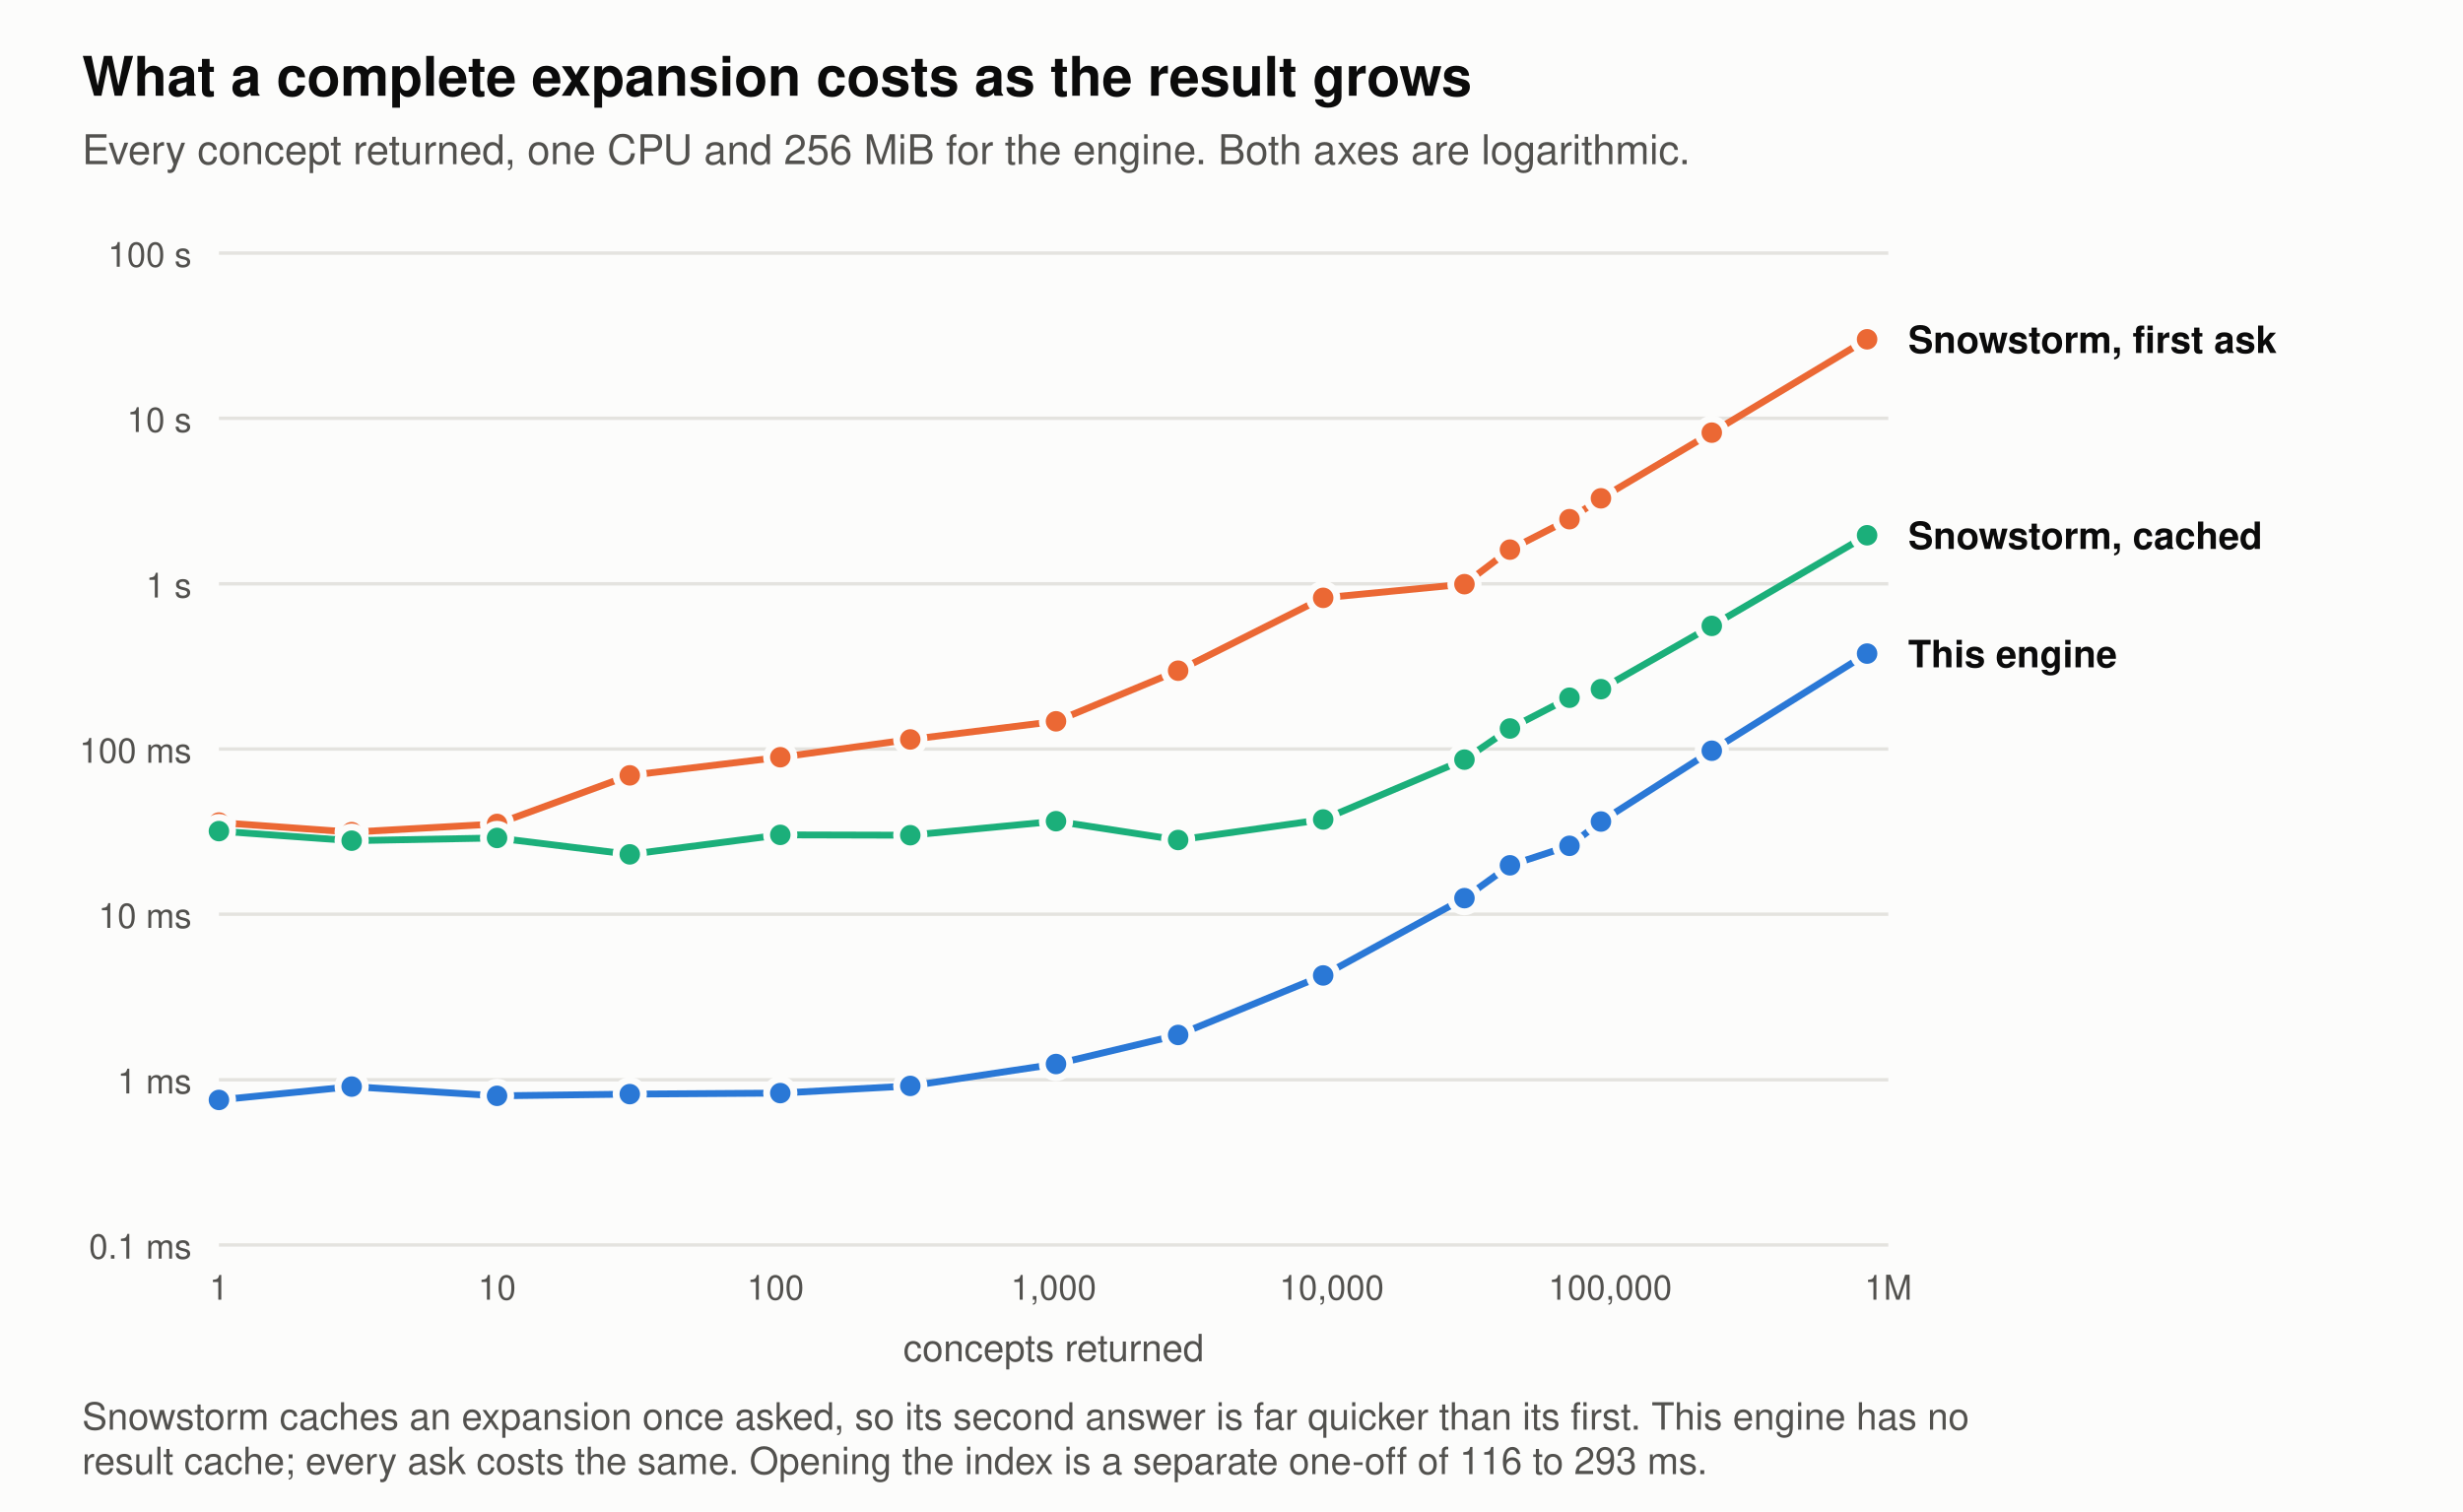
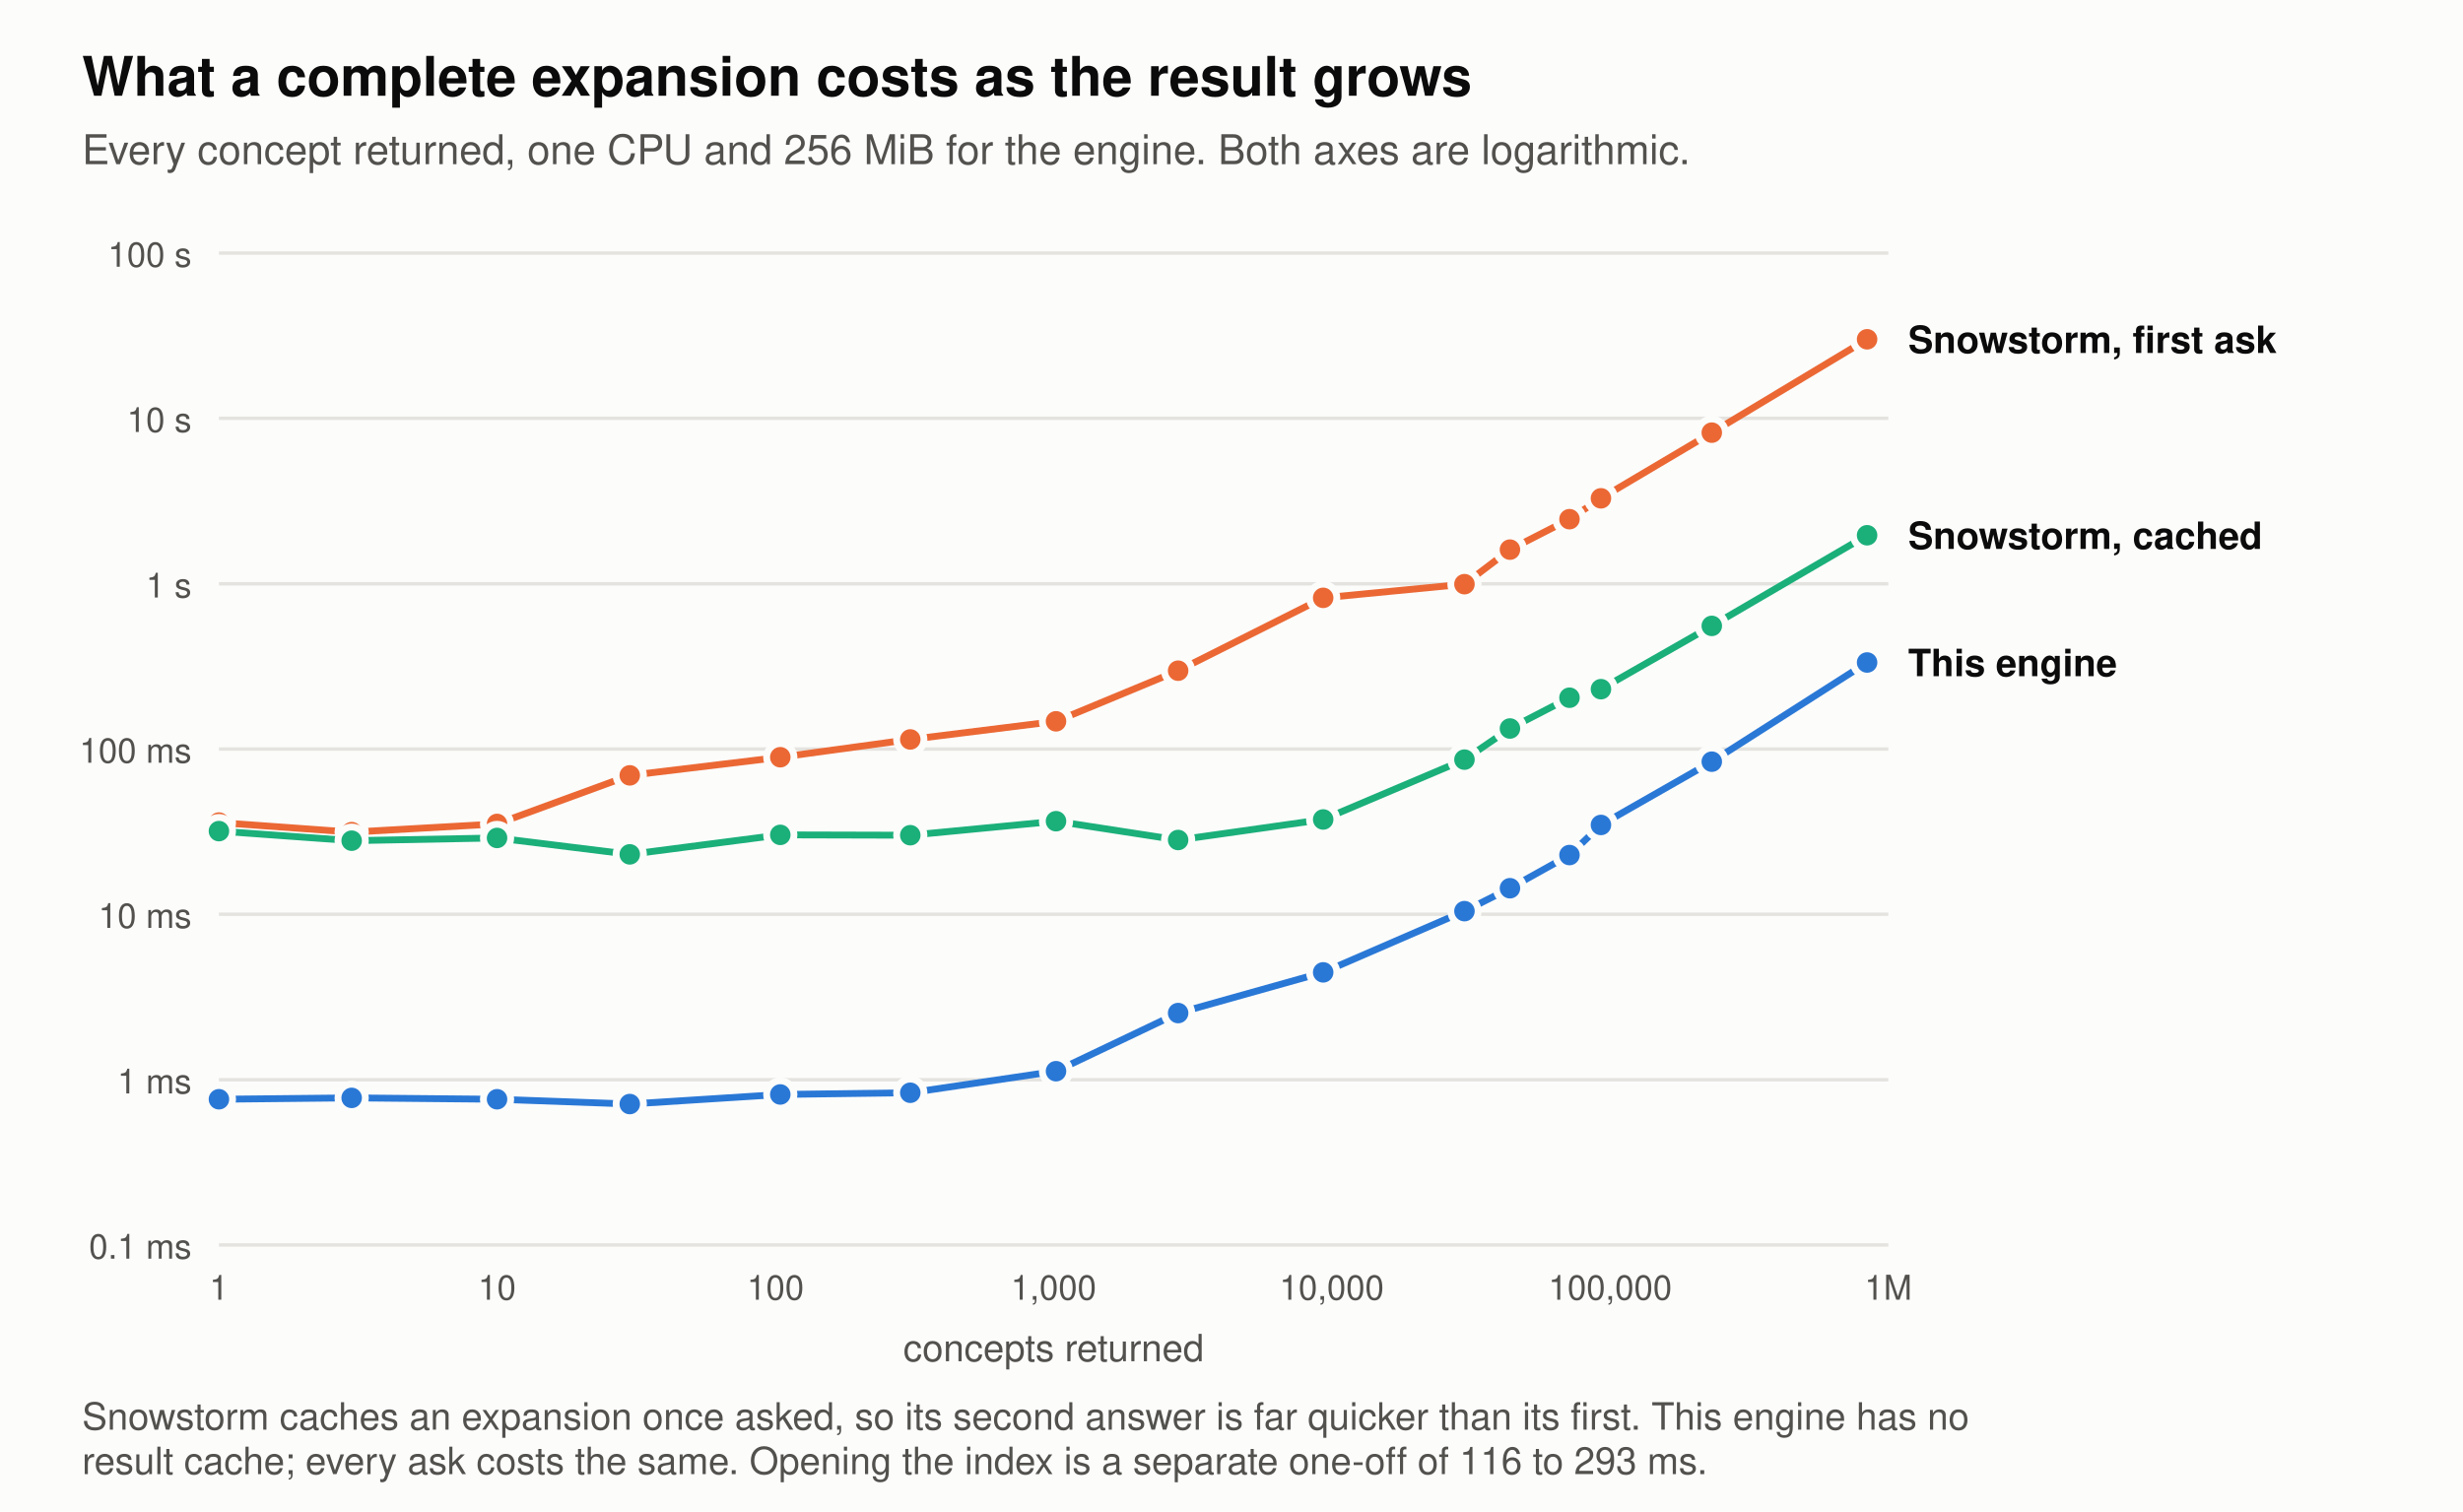
<svg xmlns="http://www.w3.org/2000/svg" width="720" height="442" viewBox="0 0 720 442" font-family="-apple-system,BlinkMacSystemFont,'Segoe UI',Helvetica,Arial,sans-serif" role="img" aria-label="What a complete expansion costs as the result grows">
  <rect width="720" height="442" fill="#fcfcfb" />
  <text x="24" y="28" font-size="16" font-weight="600" fill="#0b0b0b">What a complete expansion costs as the result grows</text>
  <text x="24" y="48" font-size="12" fill="#52514e">Every concept returned, one CPU and 256 MiB for the engine. Both axes are logarithmic.</text>
  <line x1="64" y1="364.0" x2="552" y2="364.0" stroke="#e4e3df" stroke-width="1" />
  <text x="56" y="368.0" font-size="10" text-anchor="end" fill="#52514e">0.1 ms</text>
  <line x1="64" y1="315.7" x2="552" y2="315.7" stroke="#e4e3df" stroke-width="1" />
  <text x="56" y="319.7" font-size="10" text-anchor="end" fill="#52514e">1 ms</text>
  <line x1="64" y1="267.3" x2="552" y2="267.3" stroke="#e4e3df" stroke-width="1" />
  <text x="56" y="271.3" font-size="10" text-anchor="end" fill="#52514e">10 ms</text>
  <line x1="64" y1="219.0" x2="552" y2="219.0" stroke="#e4e3df" stroke-width="1" />
  <text x="56" y="223.0" font-size="10" text-anchor="end" fill="#52514e">100 ms</text>
  <line x1="64" y1="170.7" x2="552" y2="170.7" stroke="#e4e3df" stroke-width="1" />
  <text x="56" y="174.7" font-size="10" text-anchor="end" fill="#52514e">1 s</text>
  <line x1="64" y1="122.3" x2="552" y2="122.3" stroke="#e4e3df" stroke-width="1" />
  <text x="56" y="126.3" font-size="10" text-anchor="end" fill="#52514e">10 s</text>
  <line x1="64" y1="74.0" x2="552" y2="74.0" stroke="#e4e3df" stroke-width="1" />
  <text x="56" y="78.0" font-size="10" text-anchor="end" fill="#52514e">100 s</text>
  <text x="64.0" y="380" font-size="10" text-anchor="middle" fill="#52514e">1</text>
  <text x="145.3" y="380" font-size="10" text-anchor="middle" fill="#52514e">10</text>
  <text x="226.7" y="380" font-size="10" text-anchor="middle" fill="#52514e">100</text>
  <text x="308.0" y="380" font-size="10" text-anchor="middle" fill="#52514e">1,000</text>
  <text x="389.3" y="380" font-size="10" text-anchor="middle" fill="#52514e">10,000</text>
  <text x="470.7" y="380" font-size="10" text-anchor="middle" fill="#52514e">100,000</text>
  <text x="552.0" y="380" font-size="10" text-anchor="middle" fill="#52514e">1M</text>
  <text x="308" y="398" font-size="11" text-anchor="middle" fill="#52514e">concepts returned</text>
-   <polyline points="64.0,321.6 102.8,317.7 145.3,320.4 184.1,319.9 228.1,319.6 266.1,317.5 308.7,311.1 344.4,302.6 386.8,285.2 428.1,262.6 441.4,253.0 458.8,247.3 468.0,240.2 500.4,219.5 545.8,191.1" fill="none" stroke="#2a78d6" stroke-width="2" stroke-linejoin="round" stroke-linecap="round" />
-   <circle cx="64.0" cy="321.6" r="4" fill="#2a78d6" stroke="#fcfcfb" stroke-width="2" />
-   <circle cx="102.8" cy="317.7" r="4" fill="#2a78d6" stroke="#fcfcfb" stroke-width="2" />
-   <circle cx="145.3" cy="320.4" r="4" fill="#2a78d6" stroke="#fcfcfb" stroke-width="2" />
-   <circle cx="184.1" cy="319.9" r="4" fill="#2a78d6" stroke="#fcfcfb" stroke-width="2" />
-   <circle cx="228.1" cy="319.6" r="4" fill="#2a78d6" stroke="#fcfcfb" stroke-width="2" />
-   <circle cx="266.1" cy="317.5" r="4" fill="#2a78d6" stroke="#fcfcfb" stroke-width="2" />
-   <circle cx="308.7" cy="311.1" r="4" fill="#2a78d6" stroke="#fcfcfb" stroke-width="2" />
-   <circle cx="344.4" cy="302.6" r="4" fill="#2a78d6" stroke="#fcfcfb" stroke-width="2" />
-   <circle cx="386.8" cy="285.2" r="4" fill="#2a78d6" stroke="#fcfcfb" stroke-width="2" />
-   <circle cx="428.1" cy="262.6" r="4" fill="#2a78d6" stroke="#fcfcfb" stroke-width="2" />
-   <circle cx="441.4" cy="253.0" r="4" fill="#2a78d6" stroke="#fcfcfb" stroke-width="2" />
-   <circle cx="458.8" cy="247.3" r="4" fill="#2a78d6" stroke="#fcfcfb" stroke-width="2" />
-   <circle cx="468.0" cy="240.2" r="4" fill="#2a78d6" stroke="#fcfcfb" stroke-width="2" />
-   <circle cx="500.4" cy="219.5" r="4" fill="#2a78d6" stroke="#fcfcfb" stroke-width="2" />
-   <circle cx="545.8" cy="191.1" r="4" fill="#2a78d6" stroke="#fcfcfb" stroke-width="2" />
-   <text x="557.8" y="195.1" font-size="11" font-weight="600" fill="#0b0b0b">This engine</text>
+   <polyline points="64.0,321.4 102.8,321.0 145.3,321.4 184.1,322.8 228.1,320.0 266.1,319.5 308.7,313.2 344.4,296.2 386.8,284.3 428.1,266.4 441.4,259.7 458.8,250.0 468.0,241.2 500.4,222.7 545.8,193.7" fill="none" stroke="#2a78d6" stroke-width="2" stroke-linejoin="round" stroke-linecap="round" />
+   <circle cx="64.0" cy="321.4" r="4" fill="#2a78d6" stroke="#fcfcfb" stroke-width="2" />
+   <circle cx="102.8" cy="321.0" r="4" fill="#2a78d6" stroke="#fcfcfb" stroke-width="2" />
+   <circle cx="145.3" cy="321.4" r="4" fill="#2a78d6" stroke="#fcfcfb" stroke-width="2" />
+   <circle cx="184.1" cy="322.8" r="4" fill="#2a78d6" stroke="#fcfcfb" stroke-width="2" />
+   <circle cx="228.1" cy="320.0" r="4" fill="#2a78d6" stroke="#fcfcfb" stroke-width="2" />
+   <circle cx="266.1" cy="319.5" r="4" fill="#2a78d6" stroke="#fcfcfb" stroke-width="2" />
+   <circle cx="308.7" cy="313.2" r="4" fill="#2a78d6" stroke="#fcfcfb" stroke-width="2" />
+   <circle cx="344.4" cy="296.2" r="4" fill="#2a78d6" stroke="#fcfcfb" stroke-width="2" />
+   <circle cx="386.8" cy="284.3" r="4" fill="#2a78d6" stroke="#fcfcfb" stroke-width="2" />
+   <circle cx="428.1" cy="266.4" r="4" fill="#2a78d6" stroke="#fcfcfb" stroke-width="2" />
+   <circle cx="441.4" cy="259.7" r="4" fill="#2a78d6" stroke="#fcfcfb" stroke-width="2" />
+   <circle cx="458.8" cy="250.0" r="4" fill="#2a78d6" stroke="#fcfcfb" stroke-width="2" />
+   <circle cx="468.0" cy="241.2" r="4" fill="#2a78d6" stroke="#fcfcfb" stroke-width="2" />
+   <circle cx="500.4" cy="222.7" r="4" fill="#2a78d6" stroke="#fcfcfb" stroke-width="2" />
+   <circle cx="545.8" cy="193.7" r="4" fill="#2a78d6" stroke="#fcfcfb" stroke-width="2" />
+   <text x="557.8" y="197.7" font-size="11" font-weight="600" fill="#0b0b0b">This engine</text>
  <polyline points="64.0,240.5 102.8,243.3 145.3,240.9 184.1,226.7 228.1,221.4 266.1,216.2 308.7,210.9 344.4,196.1 386.8,174.8 428.1,170.8 441.4,160.7 458.8,151.8 468.0,145.7 500.4,126.5 545.8,99.2" fill="none" stroke="#eb6834" stroke-width="2" stroke-linejoin="round" stroke-linecap="round" />
  <circle cx="64.0" cy="240.5" r="4" fill="#eb6834" stroke="#fcfcfb" stroke-width="2" />
  <circle cx="102.8" cy="243.3" r="4" fill="#eb6834" stroke="#fcfcfb" stroke-width="2" />
  <circle cx="145.3" cy="240.9" r="4" fill="#eb6834" stroke="#fcfcfb" stroke-width="2" />
  <circle cx="184.1" cy="226.7" r="4" fill="#eb6834" stroke="#fcfcfb" stroke-width="2" />
  <circle cx="228.1" cy="221.4" r="4" fill="#eb6834" stroke="#fcfcfb" stroke-width="2" />
  <circle cx="266.1" cy="216.2" r="4" fill="#eb6834" stroke="#fcfcfb" stroke-width="2" />
  <circle cx="308.7" cy="210.9" r="4" fill="#eb6834" stroke="#fcfcfb" stroke-width="2" />
  <circle cx="344.4" cy="196.1" r="4" fill="#eb6834" stroke="#fcfcfb" stroke-width="2" />
  <circle cx="386.8" cy="174.8" r="4" fill="#eb6834" stroke="#fcfcfb" stroke-width="2" />
  <circle cx="428.1" cy="170.8" r="4" fill="#eb6834" stroke="#fcfcfb" stroke-width="2" />
  <circle cx="441.4" cy="160.7" r="4" fill="#eb6834" stroke="#fcfcfb" stroke-width="2" />
  <circle cx="458.8" cy="151.8" r="4" fill="#eb6834" stroke="#fcfcfb" stroke-width="2" />
  <circle cx="468.0" cy="145.7" r="4" fill="#eb6834" stroke="#fcfcfb" stroke-width="2" />
  <circle cx="500.4" cy="126.5" r="4" fill="#eb6834" stroke="#fcfcfb" stroke-width="2" />
  <circle cx="545.8" cy="99.2" r="4" fill="#eb6834" stroke="#fcfcfb" stroke-width="2" />
  <text x="557.8" y="103.2" font-size="11" font-weight="600" fill="#0b0b0b">Snowstorm, first ask</text>
  <polyline points="64.0,243.0 102.8,245.8 145.3,245.0 184.1,249.8 228.1,244.1 266.1,244.2 308.7,240.1 344.4,245.6 386.8,239.6 428.1,222.1 441.4,213.0 458.8,204.0 468.0,201.5 500.4,183.0 545.8,156.5" fill="none" stroke="#1baf7a" stroke-width="2" stroke-linejoin="round" stroke-linecap="round" />
  <circle cx="64.0" cy="243.0" r="4" fill="#1baf7a" stroke="#fcfcfb" stroke-width="2" />
  <circle cx="102.8" cy="245.8" r="4" fill="#1baf7a" stroke="#fcfcfb" stroke-width="2" />
  <circle cx="145.3" cy="245.0" r="4" fill="#1baf7a" stroke="#fcfcfb" stroke-width="2" />
  <circle cx="184.1" cy="249.8" r="4" fill="#1baf7a" stroke="#fcfcfb" stroke-width="2" />
  <circle cx="228.1" cy="244.1" r="4" fill="#1baf7a" stroke="#fcfcfb" stroke-width="2" />
  <circle cx="266.1" cy="244.2" r="4" fill="#1baf7a" stroke="#fcfcfb" stroke-width="2" />
  <circle cx="308.7" cy="240.1" r="4" fill="#1baf7a" stroke="#fcfcfb" stroke-width="2" />
  <circle cx="344.4" cy="245.6" r="4" fill="#1baf7a" stroke="#fcfcfb" stroke-width="2" />
  <circle cx="386.8" cy="239.6" r="4" fill="#1baf7a" stroke="#fcfcfb" stroke-width="2" />
  <circle cx="428.1" cy="222.1" r="4" fill="#1baf7a" stroke="#fcfcfb" stroke-width="2" />
  <circle cx="441.4" cy="213.0" r="4" fill="#1baf7a" stroke="#fcfcfb" stroke-width="2" />
  <circle cx="458.8" cy="204.0" r="4" fill="#1baf7a" stroke="#fcfcfb" stroke-width="2" />
  <circle cx="468.0" cy="201.5" r="4" fill="#1baf7a" stroke="#fcfcfb" stroke-width="2" />
  <circle cx="500.4" cy="183.0" r="4" fill="#1baf7a" stroke="#fcfcfb" stroke-width="2" />
  <circle cx="545.8" cy="156.5" r="4" fill="#1baf7a" stroke="#fcfcfb" stroke-width="2" />
  <text x="557.8" y="160.5" font-size="11" font-weight="600" fill="#0b0b0b">Snowstorm, cached</text>
  <text x="24" y="418" font-size="11" fill="#52514e">Snowstorm caches an expansion once asked, so its second answer is far quicker than its first. This engine has no</text>
  <text x="24" y="431" font-size="11" fill="#52514e">result cache; every ask costs the same. Opening the index is a separate one-off of 116 to 293 ms.</text>
</svg>
